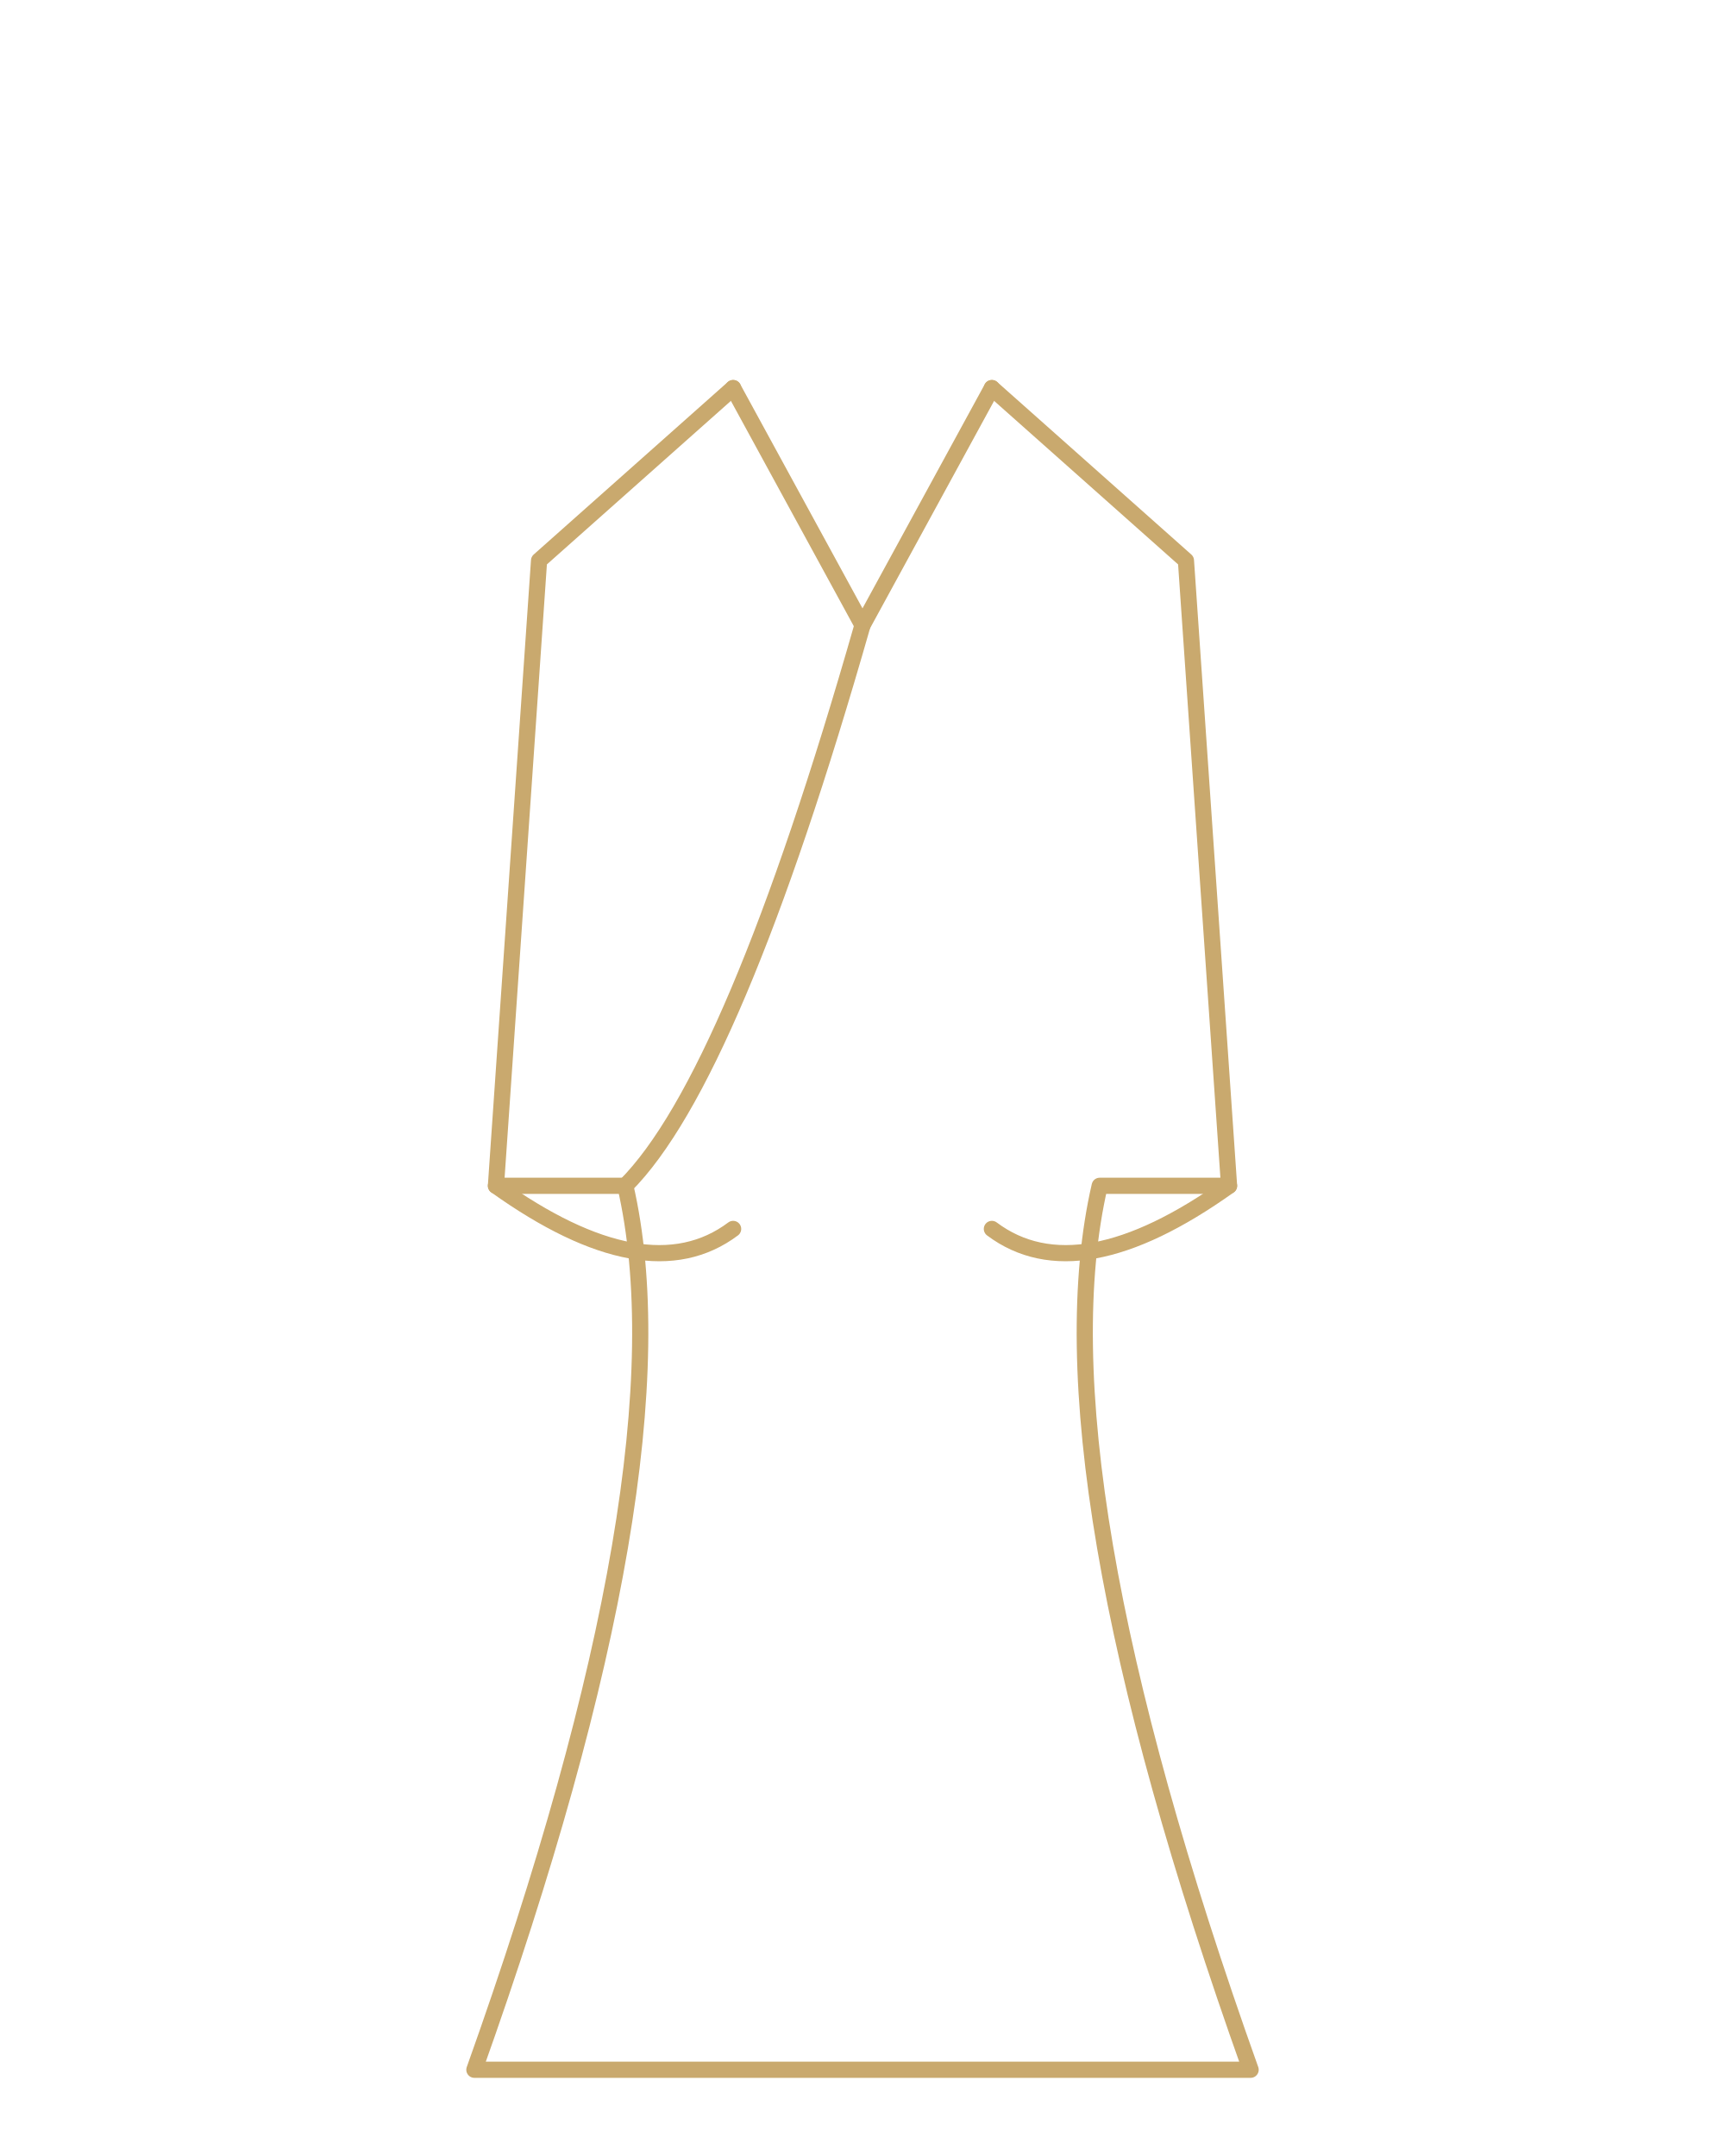
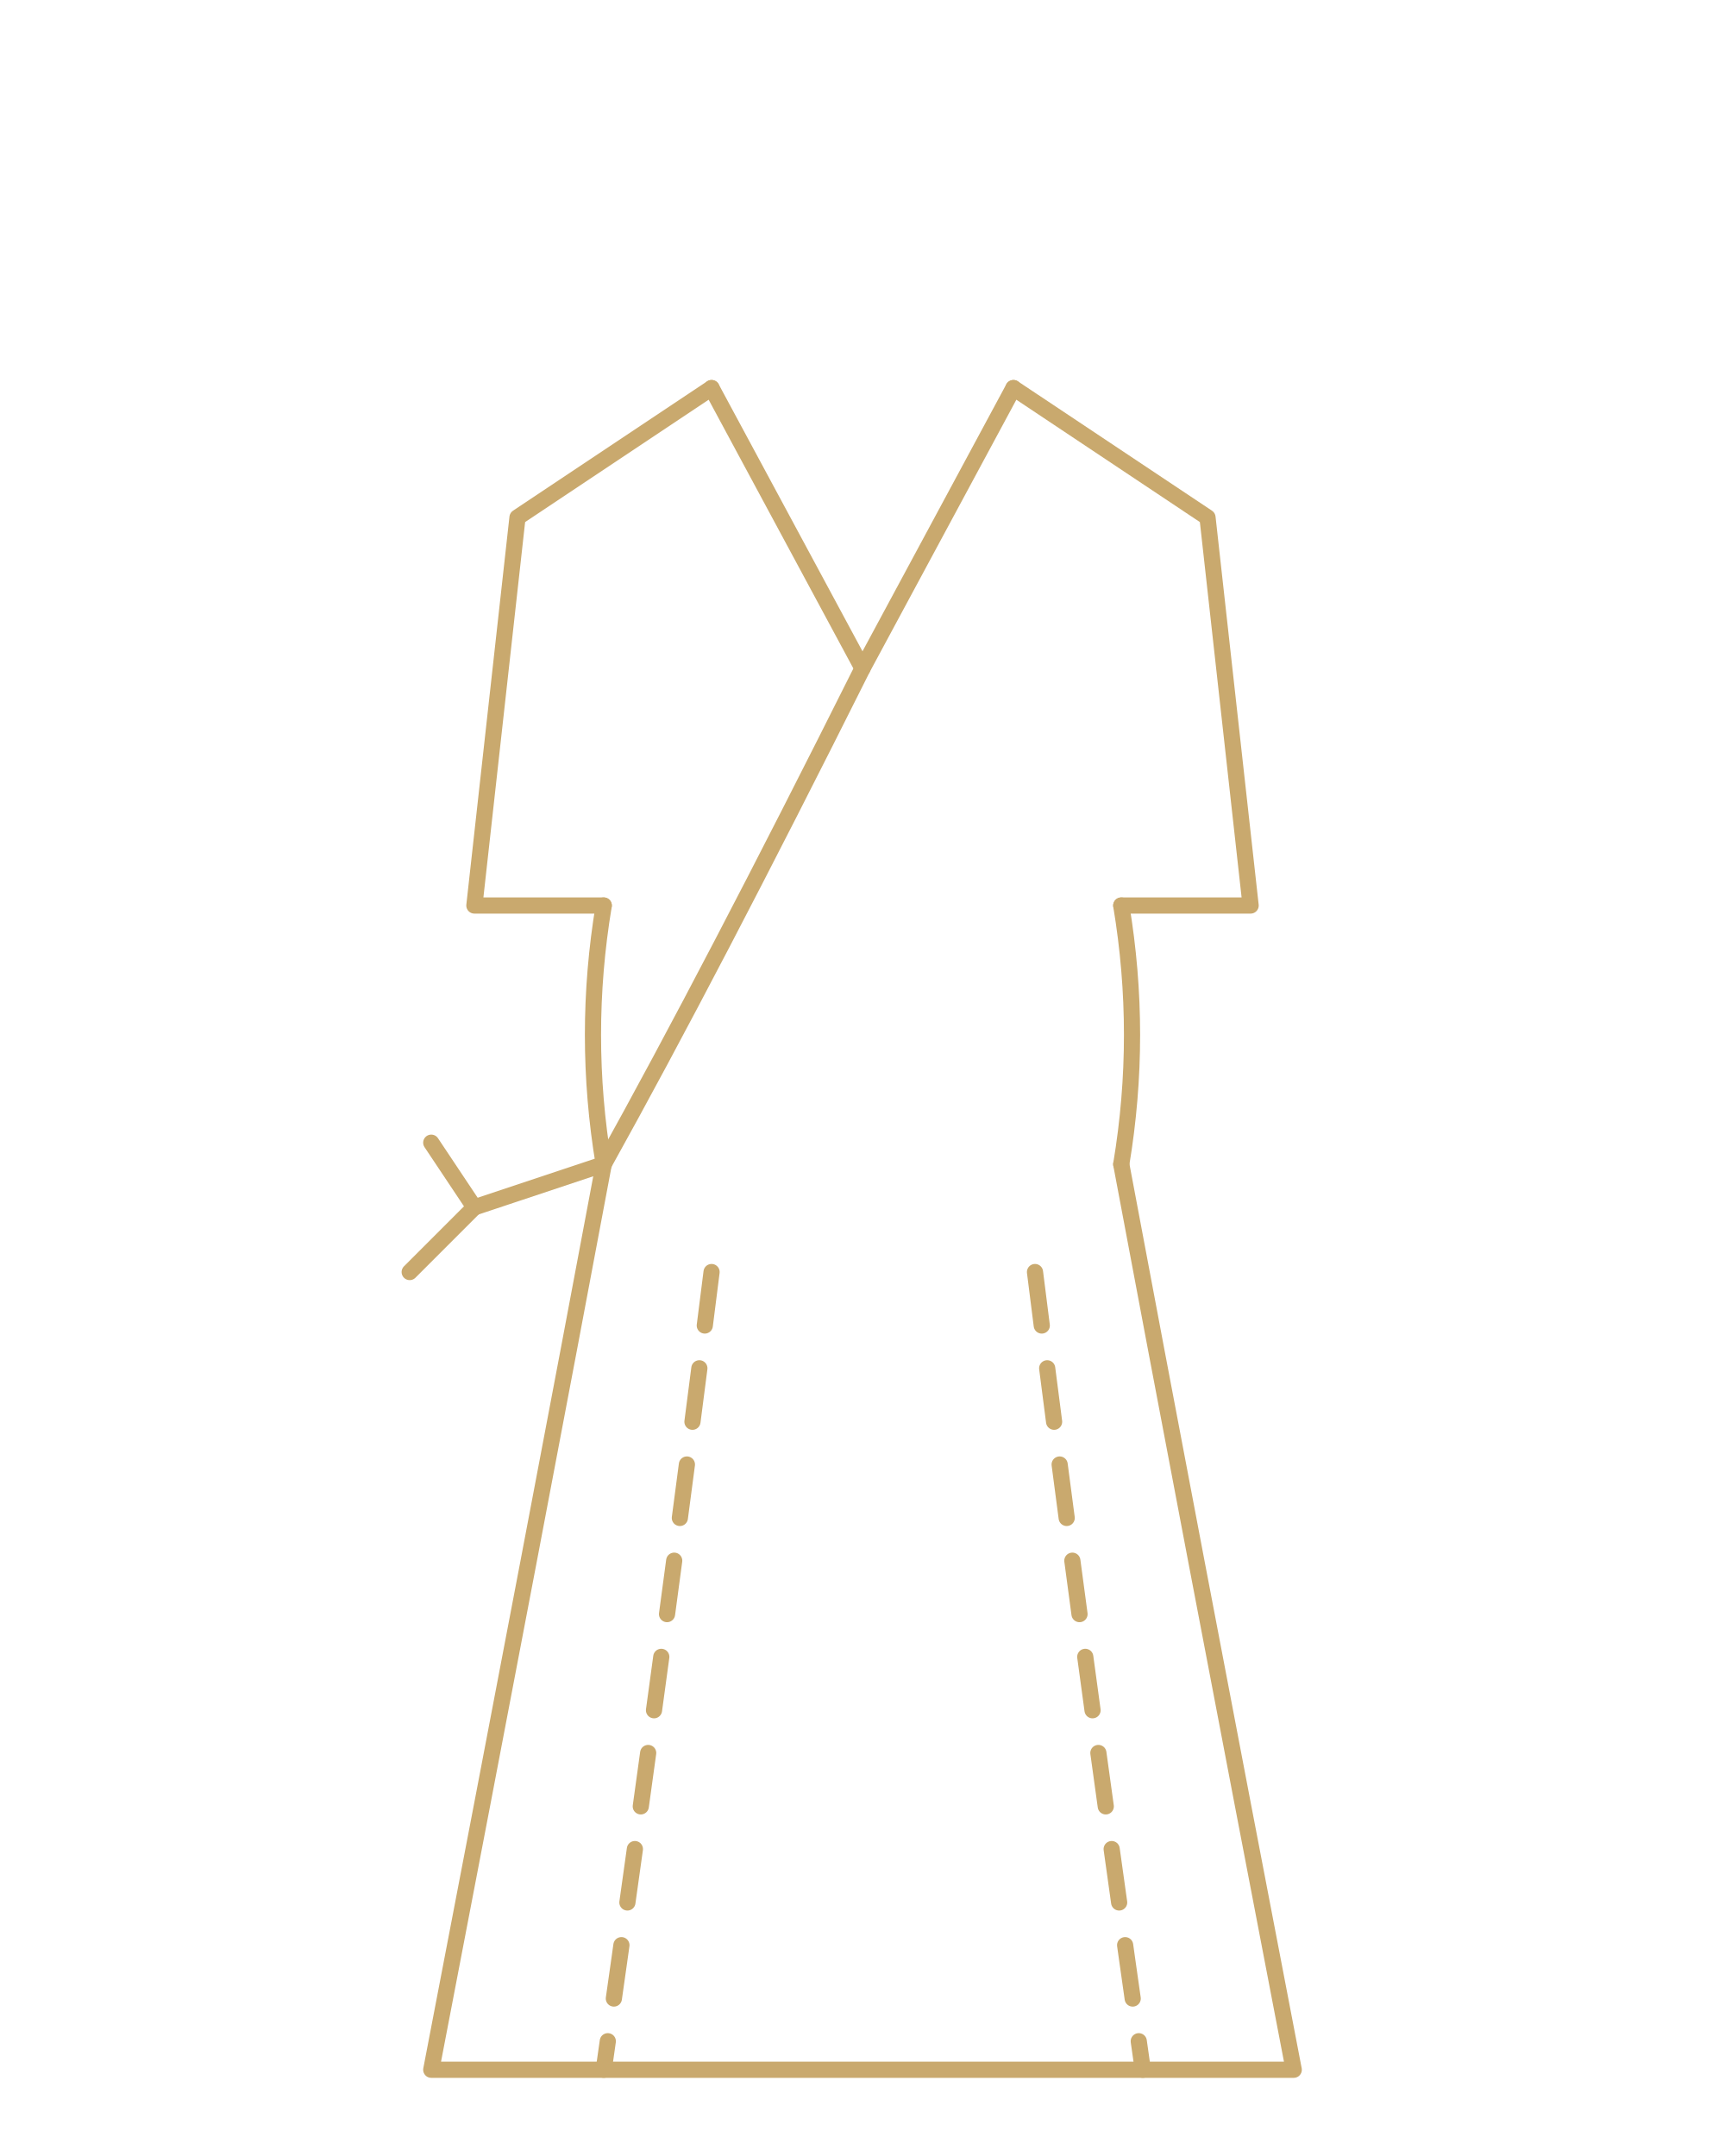
<svg xmlns="http://www.w3.org/2000/svg" viewBox="0 0 160 200" fill="none" stroke="#c9a96e" stroke-width="1.5" stroke-linecap="round" stroke-linejoin="round">
-   <path d="M68,36 L80,58 L92,36" />
-   <path d="M68,36 L50,52 L46,110 L58,110 Q64,136 44,192 L116,192 Q96,136 102,110 L114,110 L110,52 L92,36" />
-   <path d="M80,58 Q68,100 58,110" />
-   <path d="M46,110 Q60,120 68,114" />
-   <path d="M114,110 Q100,120 92,114" />
+   <path d="M66,36 L80,62 L94,36" />
+   <path d="M66,36 L48,48 L44,84 L56,84" />
+   <path d="M94,36 L112,48 L116,84 L104,84" />
+   <path d="M80,62 Q66,90 56,108" />
+   <path d="M56,108 L44,112" />
+   <path d="M44,112 L38,118" />
+   <path d="M44,112 L40,106" />
+   <path d="M56,84 Q54,96 56,108" />
+   <path d="M104,84 Q106,96 104,108" />
+   <path d="M56,108 Q50,140 40,192 L120,192 Q110,140 104,108" />
+   <path d="M66,118 Q62,150 56,192" stroke-dasharray="5 4" />
+   <path d="M96,118 Q100,150 106,192" stroke-dasharray="5 4" />
</svg>
